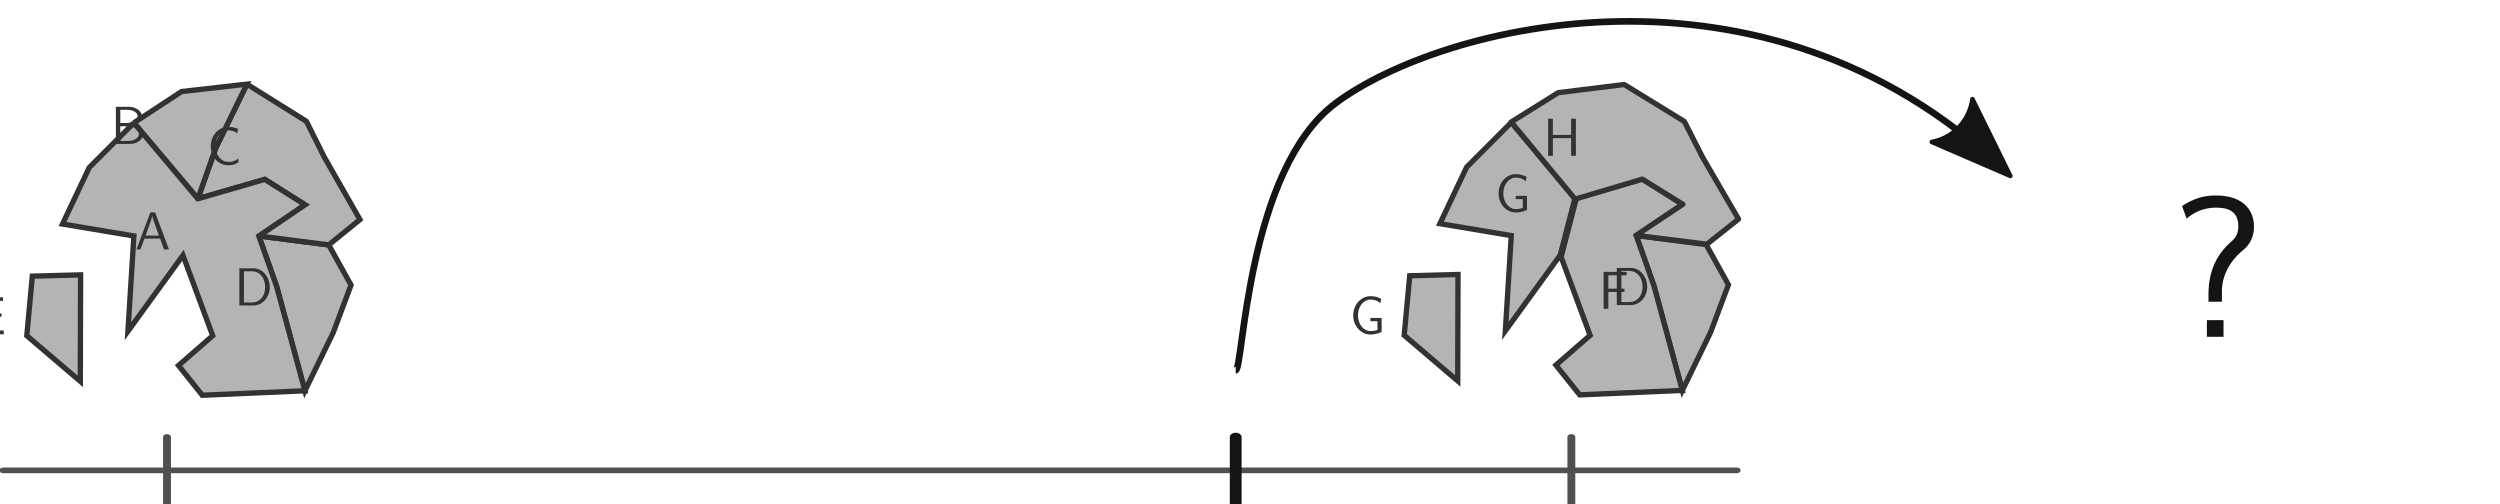
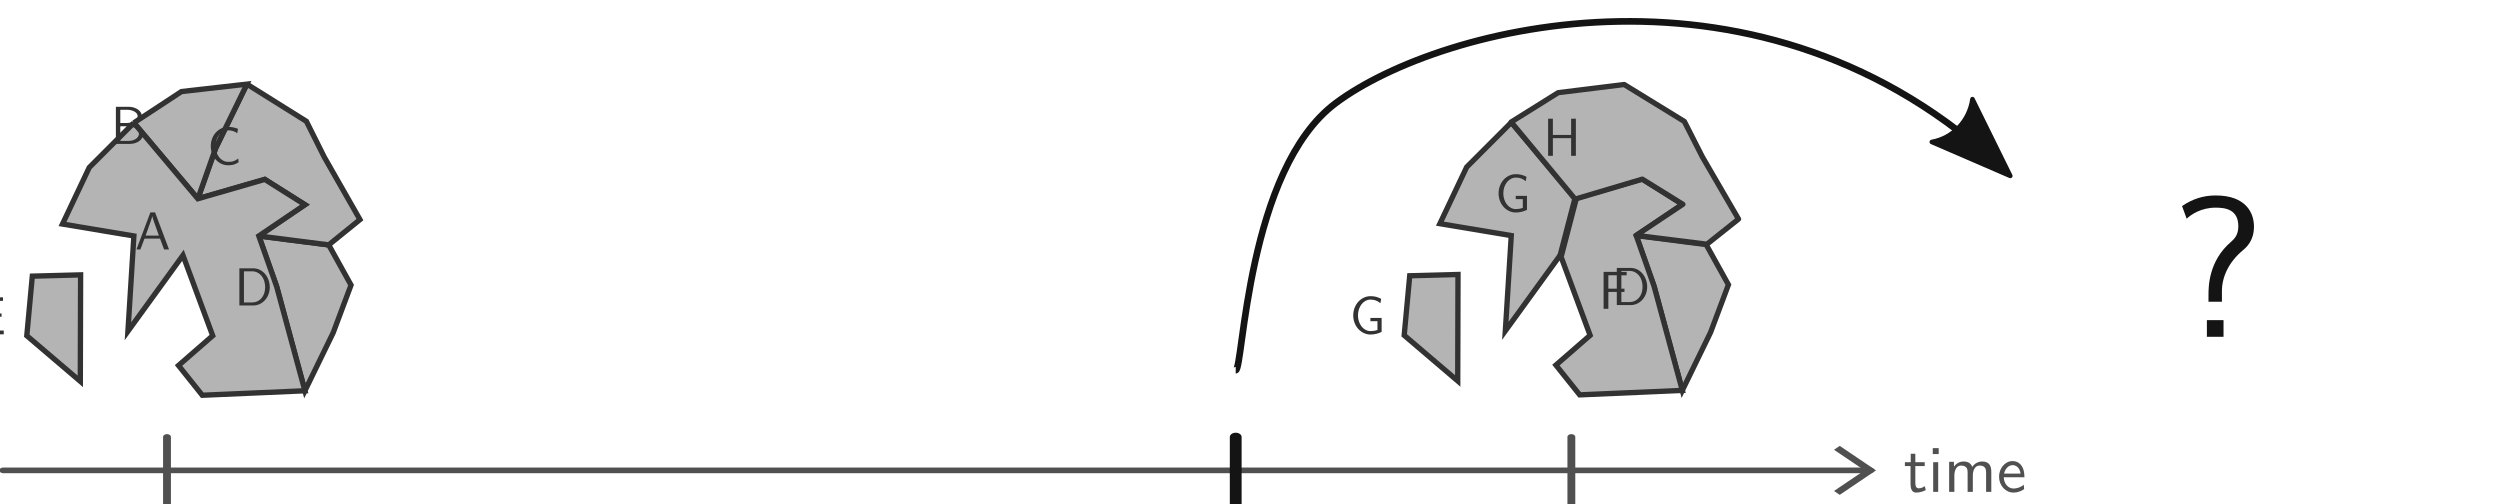
<svg xmlns="http://www.w3.org/2000/svg" width="374.28" height="75.42" id="svg4817" version="1.1">
  <defs id="defs4819">
    <marker style="overflow:visible" id="Arrow2Lend" refX="0" refY="0" orient="auto">
      <path transform="matrix(-1.1,0,0,-1.1,-1.1,0)" d="M 8.719,4.034 L -2.207,0 L 8.719,-4.002 C 6.973,-1.63 6.983,1.616 8.719,4.034 z" style="fill-rule:evenodd;stroke-width:0.625;stroke-linejoin:round" id="path3839" />
    </marker>
    <marker style="overflow:visible" id="Arrow2LendD" refX="0" refY="0" orient="auto">
      <path transform="matrix(-1.1,0,0,-1.1,-1.1,0)" d="M 8.719,4.034 L -2.207,0 L 8.719,-4.002 C 6.973,-1.63 6.983,1.616 8.719,4.034 z" style="fill:#141414;fill-rule:evenodd;stroke:#141414;stroke-width:0.625;stroke-linejoin:round" id="path4263" />
    </marker>
  </defs>
  <g transform="translate(-152.6325,-546.4957)" id="layer1">
    <path style="fill:#dedede;fill-opacity:1;stroke:#505050;stroke-width:3.53px;stroke-linecap:round;stroke-linejoin:miter;stroke-opacity:1" d="M 25833.663,4152.129 L 25833.663,4193.706" id="path4648" transform="matrix(0.3336648,0,0,0.2405202,-8442.15,-386.7554)" />
-     <path style="fill:#dedede;fill-opacity:1;stroke:#505050;stroke-width:2.398px;stroke-linecap:round;stroke-linejoin:miter;stroke-opacity:1" d="M 25750,4168.899 L 26278.338,4168.899" id="path4856" transform="matrix(0.4911625,0,0,0.3540515,-12494.302,-859.0895)" />
+     <path style="fill:#dedede;fill-opacity:1;stroke:#505050;stroke-width:2.398;stroke-linecap:round;stroke-linejoin:miter;stroke-opacity:1;stroke-miterlimit:4;stroke-dasharray:none" d="M 25750,4168.899 L 26319.058,4168.899" id="path4856" transform="matrix(0.4911625,0,0,0.3540515,-12494.302,-859.0895)" />
    <g id="g4703">
      <g transform="matrix(0.2226733,0,0,0.2228646,32.83689,509.1684)" style="fill:#b4b4b4;fill-opacity:1;stroke:#323232;stroke-width:3.591;stroke-miterlimit:4;stroke-opacity:1;stroke-dasharray:none" id="polygons_1">
        <path style="fill:#b4b4b4;fill-opacity:1;stroke:#323232;stroke-width:3.591;stroke-miterlimit:4;stroke-opacity:1;stroke-dasharray:none" d="M 712,326 L 759,332 L 774,359 L 762,391 L 743,430 L 724,360 L 712,326" id="path3610" />
      </g>
      <g transform="matrix(0.2226733,0,0,0.2228646,32.83689,509.1684)" style="fill:#b4b4b4;fill-opacity:1;stroke:#323232;stroke-width:3.591;stroke-miterlimit:4;stroke-opacity:1;stroke-dasharray:none" id="polygons_2">
        <path style="fill:#b4b4b4;fill-opacity:1;stroke:#323232;stroke-width:3.591;stroke-miterlimit:4;stroke-opacity:1;stroke-dasharray:none" d="M 704,224 L 744,249 L 756,273 L 780,315 L 759,332 L 712,326 L 743,305 L 716,288 L 671,301 L 683,267 L 704,224" id="path3613" />
      </g>
      <g transform="matrix(0.2226733,0,0,0.2228646,32.83689,509.1684)" style="fill:#b4b4b4;fill-opacity:1;stroke:#323232;stroke-width:3.591;stroke-miterlimit:4;stroke-opacity:1;stroke-dasharray:none" id="polygons_3">
        <path style="fill:#b4b4b4;fill-opacity:1;stroke:#323232;stroke-width:3.591;stroke-miterlimit:4;stroke-opacity:1;stroke-dasharray:none" d="M 628,250 L 660,229 L 704,224 L 683,267 L 671,301 L 628,250" id="path3616" />
      </g>
      <path id="path3619" d="M 592.176,352.137 L 591.991,423.651 L 556,393 L 559.716,352.995 z" style="fill:#b4b4b4;fill-opacity:1;stroke:#323232;stroke-width:3.591;stroke-miterlimit:4;stroke-opacity:1;stroke-dasharray:none" transform="matrix(0.2226733,0,0,0.2228646,32.83689,509.1684)" />
      <g transform="matrix(0.2226733,0,0,0.2228646,32.83689,509.1684)" style="fill:#b4b4b4;fill-opacity:1;stroke:#323232;stroke-width:3.591;stroke-miterlimit:4;stroke-opacity:1;stroke-dasharray:none" id="polygons_5">
        <path style="fill:#b4b4b4;fill-opacity:1;stroke:#323232;stroke-width:3.591;stroke-miterlimit:4;stroke-opacity:1;stroke-dasharray:none" d="M 628,250 L 671,301 L 716,288 L 743,305 L 712,326 L 724,360 L 743,430 L 674,433 L 658,413 L 681,393 L 661,339 L 624,390 L 628,326 L 580,318 L 598,280 L 628,250" id="path3622" />
      </g>
      <text xml:space="preserve" style="font-size:20.946px;font-style:normal;font-variant:normal;font-weight:normal;font-stretch:normal;text-align:center;line-height:125%;letter-spacing:0px;word-spacing:0px;writing-mode:lr-tb;text-anchor:middle;fill:#323232;fill-opacity:1;stroke:none;font-family:Latin Modern Sans;-inkscape-font-specification:Latin Modern Sans" x="25577.389" y="4135.627" id="text4594" transform="matrix(0.3817395,0,0,0.3821373,-9579.08,-996.5281)">
        <tspan id="tspan4596" x="25577.389" y="4135.627" style="font-size:20.946px;font-style:normal;font-variant:normal;font-weight:normal;font-stretch:normal;text-align:center;text-anchor:middle;fill:#323232;fill-opacity:1;font-family:Latin Modern Sans;-inkscape-font-specification:Latin Modern Sans">A</tspan>
      </text>
      <text transform="matrix(0.3817395,0,0,0.3821373,-9582.319,-1012.336)" id="text4598" y="4135.627" x="25576.373" style="font-size:20.946px;font-style:normal;font-variant:normal;font-weight:normal;font-stretch:normal;text-align:center;line-height:125%;letter-spacing:0px;word-spacing:0px;writing-mode:lr-tb;text-anchor:middle;fill:#323232;fill-opacity:1;stroke:none;font-family:Latin Modern Sans;-inkscape-font-specification:Latin Modern Sans" xml:space="preserve">
        <tspan style="font-size:20.946px;font-style:normal;font-variant:normal;font-weight:normal;font-stretch:normal;text-align:center;text-anchor:middle;fill:#323232;fill-opacity:1;font-family:Latin Modern Sans;-inkscape-font-specification:Latin Modern Sans" y="4135.627" x="25576.373" id="tspan4600">B</tspan>
      </text>
      <text xml:space="preserve" style="font-size:20.946px;font-style:normal;font-variant:normal;font-weight:normal;font-stretch:normal;text-align:center;line-height:125%;letter-spacing:0px;word-spacing:0px;writing-mode:lr-tb;text-anchor:middle;fill:#323232;fill-opacity:1;stroke:none;font-family:Latin Modern Sans;-inkscape-font-specification:Latin Modern Sans" x="25576.457" y="4135.627" id="text4602" transform="matrix(0.3817395,0,0,0.3821373,-9568.012,-1009.228)">
        <tspan id="tspan4604" x="25576.457" y="4135.627" style="font-size:20.946px;font-style:normal;font-variant:normal;font-weight:normal;font-stretch:normal;text-align:center;text-anchor:middle;fill:#323232;fill-opacity:1;font-family:Latin Modern Sans;-inkscape-font-specification:Latin Modern Sans">C</tspan>
      </text>
      <text transform="matrix(0.3817395,0,0,0.3821373,-9563.829,-988.1516)" id="text4606" y="4135.627" x="25576.959" style="font-size:20.946px;font-style:normal;font-variant:normal;font-weight:normal;font-stretch:normal;text-align:center;line-height:125%;letter-spacing:0px;word-spacing:0px;writing-mode:lr-tb;text-anchor:middle;fill:#323232;fill-opacity:1;stroke:none;font-family:Latin Modern Sans;-inkscape-font-specification:Latin Modern Sans" xml:space="preserve">
        <tspan style="font-size:20.946px;font-style:normal;font-variant:normal;font-weight:normal;font-stretch:normal;text-align:center;text-anchor:middle;fill:#323232;fill-opacity:1;font-family:Latin Modern Sans;-inkscape-font-specification:Latin Modern Sans" y="4135.627" x="25576.959" id="tspan4608">D</tspan>
      </text>
      <text xml:space="preserve" style="font-size:20.946px;font-style:normal;font-variant:normal;font-weight:normal;font-stretch:normal;text-align:center;line-height:125%;letter-spacing:0px;word-spacing:0px;writing-mode:lr-tb;text-anchor:middle;fill:#323232;fill-opacity:1;stroke:none;font-family:Latin Modern Sans;-inkscape-font-specification:Latin Modern Sans" x="25575.818" y="4135.627" id="text4610" transform="matrix(0.3817395,0,0,0.3821373,-9602.831,-983.829)">
        <tspan id="tspan4612" x="25575.818" y="4135.627" style="font-size:20.946px;font-style:normal;font-variant:normal;font-weight:normal;font-stretch:normal;text-align:center;text-anchor:middle;fill:#323232;fill-opacity:1;font-family:Latin Modern Sans;-inkscape-font-specification:Latin Modern Sans">E</tspan>
      </text>
    </g>
    <path transform="matrix(0.3336648,0,0,0.2405202,-8231.9,-386.7554)" id="path3038" d="M 25833.663,4152.129 L 25833.663,4193.706" style="fill:#dedede;fill-opacity:1;stroke:#505050;stroke-width:3.53px;stroke-linecap:round;stroke-linejoin:miter;stroke-opacity:1" />
    <path style="fill:#000000;fill-opacity:1;stroke:#141414;stroke-width:5.295;stroke-linecap:round;stroke-linejoin:miter;stroke-miterlimit:4;stroke-opacity:1;stroke-dasharray:none" d="M 25826.17,4152.129 L 25826.17,4193.706" id="path3040" transform="matrix(0.3336648,0,0,0.2405202,-8279.65,-386.7554)" />
    <path transform="translate(152.6325,557.4971)" id="path3812" d="M 185,44.419 C 186.155,44.419 186.591,14.408 200,4.419 C 215.707,-7.283 263.975,-19.77 300,14.419" style="fill:none;stroke:#141414;stroke-width:1px;stroke-linecap:butt;stroke-linejoin:miter;stroke-opacity:1;marker-end:url(#Arrow2LendD)" />
    <text xml:space="preserve" x="25817.176" y="4200.935" id="text4472" transform="matrix(0.3336648,0,0,0.3340124,-8136.649,-806.2489)" style="font-style:normal;font-variant:normal;font-weight:normal;font-stretch:normal;fill:#141414;fill-opacity:1;font-family:Latin Modern Sans;-inkscape-font-specification:Latin Modern Sans">
      <tspan id="tspan4474" x="25817.176" y="4200.935" style="font-size:89.864px;font-style:normal;font-variant:normal;font-weight:normal;font-stretch:normal;fill:#141414;fill-opacity:1;font-family:Latin Modern Sans;-inkscape-font-specification:Latin Modern Sans">?</tspan>
    </text>
    <g id="g4683" transform="translate(-95.6031,-3.239311)">
      <g id="g4353" style="fill:#b4b4b4;fill-opacity:1;stroke:#323232;stroke-width:3.591;stroke-miterlimit:4;stroke-opacity:1;stroke-dasharray:none" transform="matrix(0.2226733,0,0,0.2228646,334.654,512.3504)">
        <path id="path4355" d="M 712,326 L 759,332 L 774,359 L 762,391 L 743,430 L 724,360 L 712,326" style="fill:#b4b4b4;fill-opacity:1;stroke:#323232;stroke-width:3.591;stroke-miterlimit:4;stroke-opacity:1;stroke-dasharray:none" />
      </g>
      <path transform="matrix(0.2226733,0,0,0.2228646,334.654,512.3504)" style="fill:#b4b4b4;fill-opacity:1;stroke:#323232;stroke-width:3.591;stroke-miterlimit:4;stroke-opacity:1;stroke-dasharray:none" d="M 592.176,352.137 L 591.991,423.651 L 556,393 L 559.716,352.995 z" id="path4365" />
      <g id="g4367" style="fill:#b4b4b4;fill-opacity:1;stroke:#323232;stroke-width:3.591;stroke-miterlimit:4;stroke-opacity:1;stroke-dasharray:none" transform="matrix(0.2226733,0,0,0.2228646,334.654,512.3504)">
        <path id="path4369" d="M 628,250 L 671,301 L 716,288 L 743,305 L 712,326 L 724,360 L 743,430 L 674,433 L 658,413 L 681,393 L 661,339 L 624,390 L 628,326 L 580,318 L 598,280 L 628,250" style="fill:#b4b4b4;fill-opacity:1;stroke:#323232;stroke-width:3.591;stroke-miterlimit:4;stroke-opacity:1;stroke-dasharray:none" />
      </g>
      <text xml:space="preserve" style="font-size:20.946px;font-style:normal;font-variant:normal;font-weight:normal;font-stretch:normal;text-align:center;line-height:125%;letter-spacing:0px;word-spacing:0px;writing-mode:lr-tb;text-anchor:middle;fill:#323232;fill-opacity:1;stroke:none;font-family:Latin Modern Sans;-inkscape-font-specification:Latin Modern Sans" x="25576.959" y="4135.627" id="text4383" transform="matrix(0.3817395,0,0,0.3821373,-9262.011,-984.9696)">
        <tspan id="tspan4385" x="25576.959" y="4135.627" style="font-size:20.946px;font-style:normal;font-variant:normal;font-weight:normal;font-stretch:normal;text-align:center;text-anchor:middle;fill:#323232;fill-opacity:1;font-family:Latin Modern Sans;-inkscape-font-specification:Latin Modern Sans">D</tspan>
      </text>
      <text transform="matrix(0.3817395,0,0,0.3821373,-9301.014,-980.647)" id="text4387" y="4135.627" x="25575.818" style="font-size:20.946px;font-style:normal;font-variant:normal;font-weight:normal;font-stretch:normal;text-align:center;line-height:125%;letter-spacing:0px;word-spacing:0px;writing-mode:lr-tb;text-anchor:middle;fill:#323232;fill-opacity:1;stroke:none;font-family:Latin Modern Sans;-inkscape-font-specification:Latin Modern Sans" xml:space="preserve">
        <tspan style="font-size:20.946px;font-style:normal;font-variant:normal;font-weight:normal;font-stretch:normal;text-align:center;text-anchor:middle;fill:#323232;fill-opacity:1;font-family:Latin Modern Sans;-inkscape-font-specification:Latin Modern Sans" y="4135.627" x="25575.818" id="tspan4389">G</tspan>
      </text>
      <g transform="matrix(0.2248717,0,0,0.225065,334.5693,511.5745)" style="fill:#b4b4b4;fill-opacity:1;stroke:#323232;stroke-width:3.556;stroke-miterlimit:4;stroke-opacity:1;stroke-dasharray:none" id="g4439">
        <path transform="matrix(1.001291,0,0,0.9836365,-7.492565,5.432678)" id="path4441" style="fill:#b4b4b4;fill-opacity:1;stroke:#323232;stroke-width:3.583;stroke-linecap:round;stroke-linejoin:round;stroke-miterlimit:4;stroke-opacity:1;stroke-dasharray:none" d="M 704,224 L 720.376,234.235 L 744,249 L 756,273 L 780,315 L 759,332 L 712,326 L 743,305 L 716,288 L 671.34,301.505 L 628.836,249.373 L 660.108,229.516 L 704,224" />
      </g>
      <path transform="matrix(0.3855084,0,0,0.3859101,-9594.298,-1015.25)" id="path4468" d="M 26137.396,4154.575 L 26143.159,4132.474" style="fill:#2f3b46;fill-opacity:1;stroke:#323232;stroke-width:2.593px;stroke-linecap:butt;stroke-linejoin:miter;stroke-opacity:1" />
      <text xml:space="preserve" style="font-size:18px;font-style:normal;font-variant:normal;font-weight:normal;font-stretch:normal;text-align:start;line-height:125%;letter-spacing:0px;word-spacing:0px;writing-mode:lr-tb;text-anchor:start;fill:#323232;fill-opacity:1;stroke:none;font-family:Latin Modern Sans;-inkscape-font-specification:Latin Modern Sans" x="25571" y="4135.627" id="text4618" transform="matrix(0.3855084,0,0,0.3859101,-9385.775,-1014.52)">
        <tspan id="tspan4620" x="25571" y="4135.627" style="font-size:20.741px;font-style:normal;font-variant:normal;font-weight:normal;font-stretch:normal;fill:#323232;fill-opacity:1;font-family:Latin Modern Sans;-inkscape-font-specification:Latin Modern Sans">G</tspan>
      </text>
      <text transform="matrix(0.3855084,0,0,0.3859101,-9370.274,-1000.017)" id="text4624" y="4135.627" x="25571" style="font-size:18px;font-style:normal;font-variant:normal;font-weight:normal;font-stretch:normal;text-align:start;line-height:125%;letter-spacing:0px;word-spacing:0px;writing-mode:lr-tb;text-anchor:start;fill:#323232;fill-opacity:1;stroke:none;font-family:Latin Modern Sans;-inkscape-font-specification:Latin Modern Sans" xml:space="preserve">
        <tspan style="font-size:20.741px;font-style:normal;font-variant:normal;font-weight:normal;font-stretch:normal;fill:#323232;fill-opacity:1;font-family:Latin Modern Sans;-inkscape-font-specification:Latin Modern Sans" y="4135.627" x="25571" id="tspan4626">F</tspan>
      </text>
      <text xml:space="preserve" style="font-size:20.946px;font-style:normal;font-variant:normal;font-weight:normal;font-stretch:normal;text-align:center;line-height:125%;letter-spacing:0px;word-spacing:0px;writing-mode:lr-tb;text-anchor:middle;fill:#323232;fill-opacity:1;stroke:none;font-family:Latin Modern Sans;-inkscape-font-specification:Latin Modern Sans" x="25577.389" y="4135.627" id="text4679" transform="matrix(0.3817395,0,0,0.3821373,-9272.49,-1007.312)">
        <tspan id="tspan4681" x="25577.389" y="4135.627" style="font-size:20.946px;font-style:normal;font-variant:normal;font-weight:normal;font-stretch:normal;text-align:center;text-anchor:middle;fill:#323232;fill-opacity:1;font-family:Latin Modern Sans;-inkscape-font-specification:Latin Modern Sans">H</tspan>
      </text>
    </g>
+     <path style="fill:none;stroke:#505050;stroke-width:1.217px;stroke-linecap:butt;stroke-linejoin:miter;stroke-opacity:1" d="M 275,65.42 L 280,70.42 L 275,75.42" id="path3912" transform="matrix(1,0,0,0.675,152.6325,569.3822)" />
+     <text xml:space="preserve" style="font-size:20px;font-style:normal;font-variant:normal;font-weight:normal;font-stretch:normal;text-indent:0;text-align:start;text-decoration:none;line-height:125%;letter-spacing:0px;word-spacing:0px;text-transform:none;direction:ltr;block-progression:tb;writing-mode:lr-tb;text-anchor:start;baseline-shift:baseline;color:#000000;fill:#000000;fill-opacity:1;fill-rule:nonzero;stroke:none;stroke-width:1px;marker:none;visibility:visible;display:inline;overflow:visible;enable-background:accumulate;font-family:Latin Modern Sans;-inkscape-font-specification:Latin Modern Sans" x="282.666" y="73.475" id="text3914" transform="translate(154.9665,546.6602)">
+       <tspan id="tspan3916" x="282.666" y="73.475" style="font-size:10px;fill:#505050;fill-opacity:1">time</tspan>
+     </text>
  </g>
</svg>
